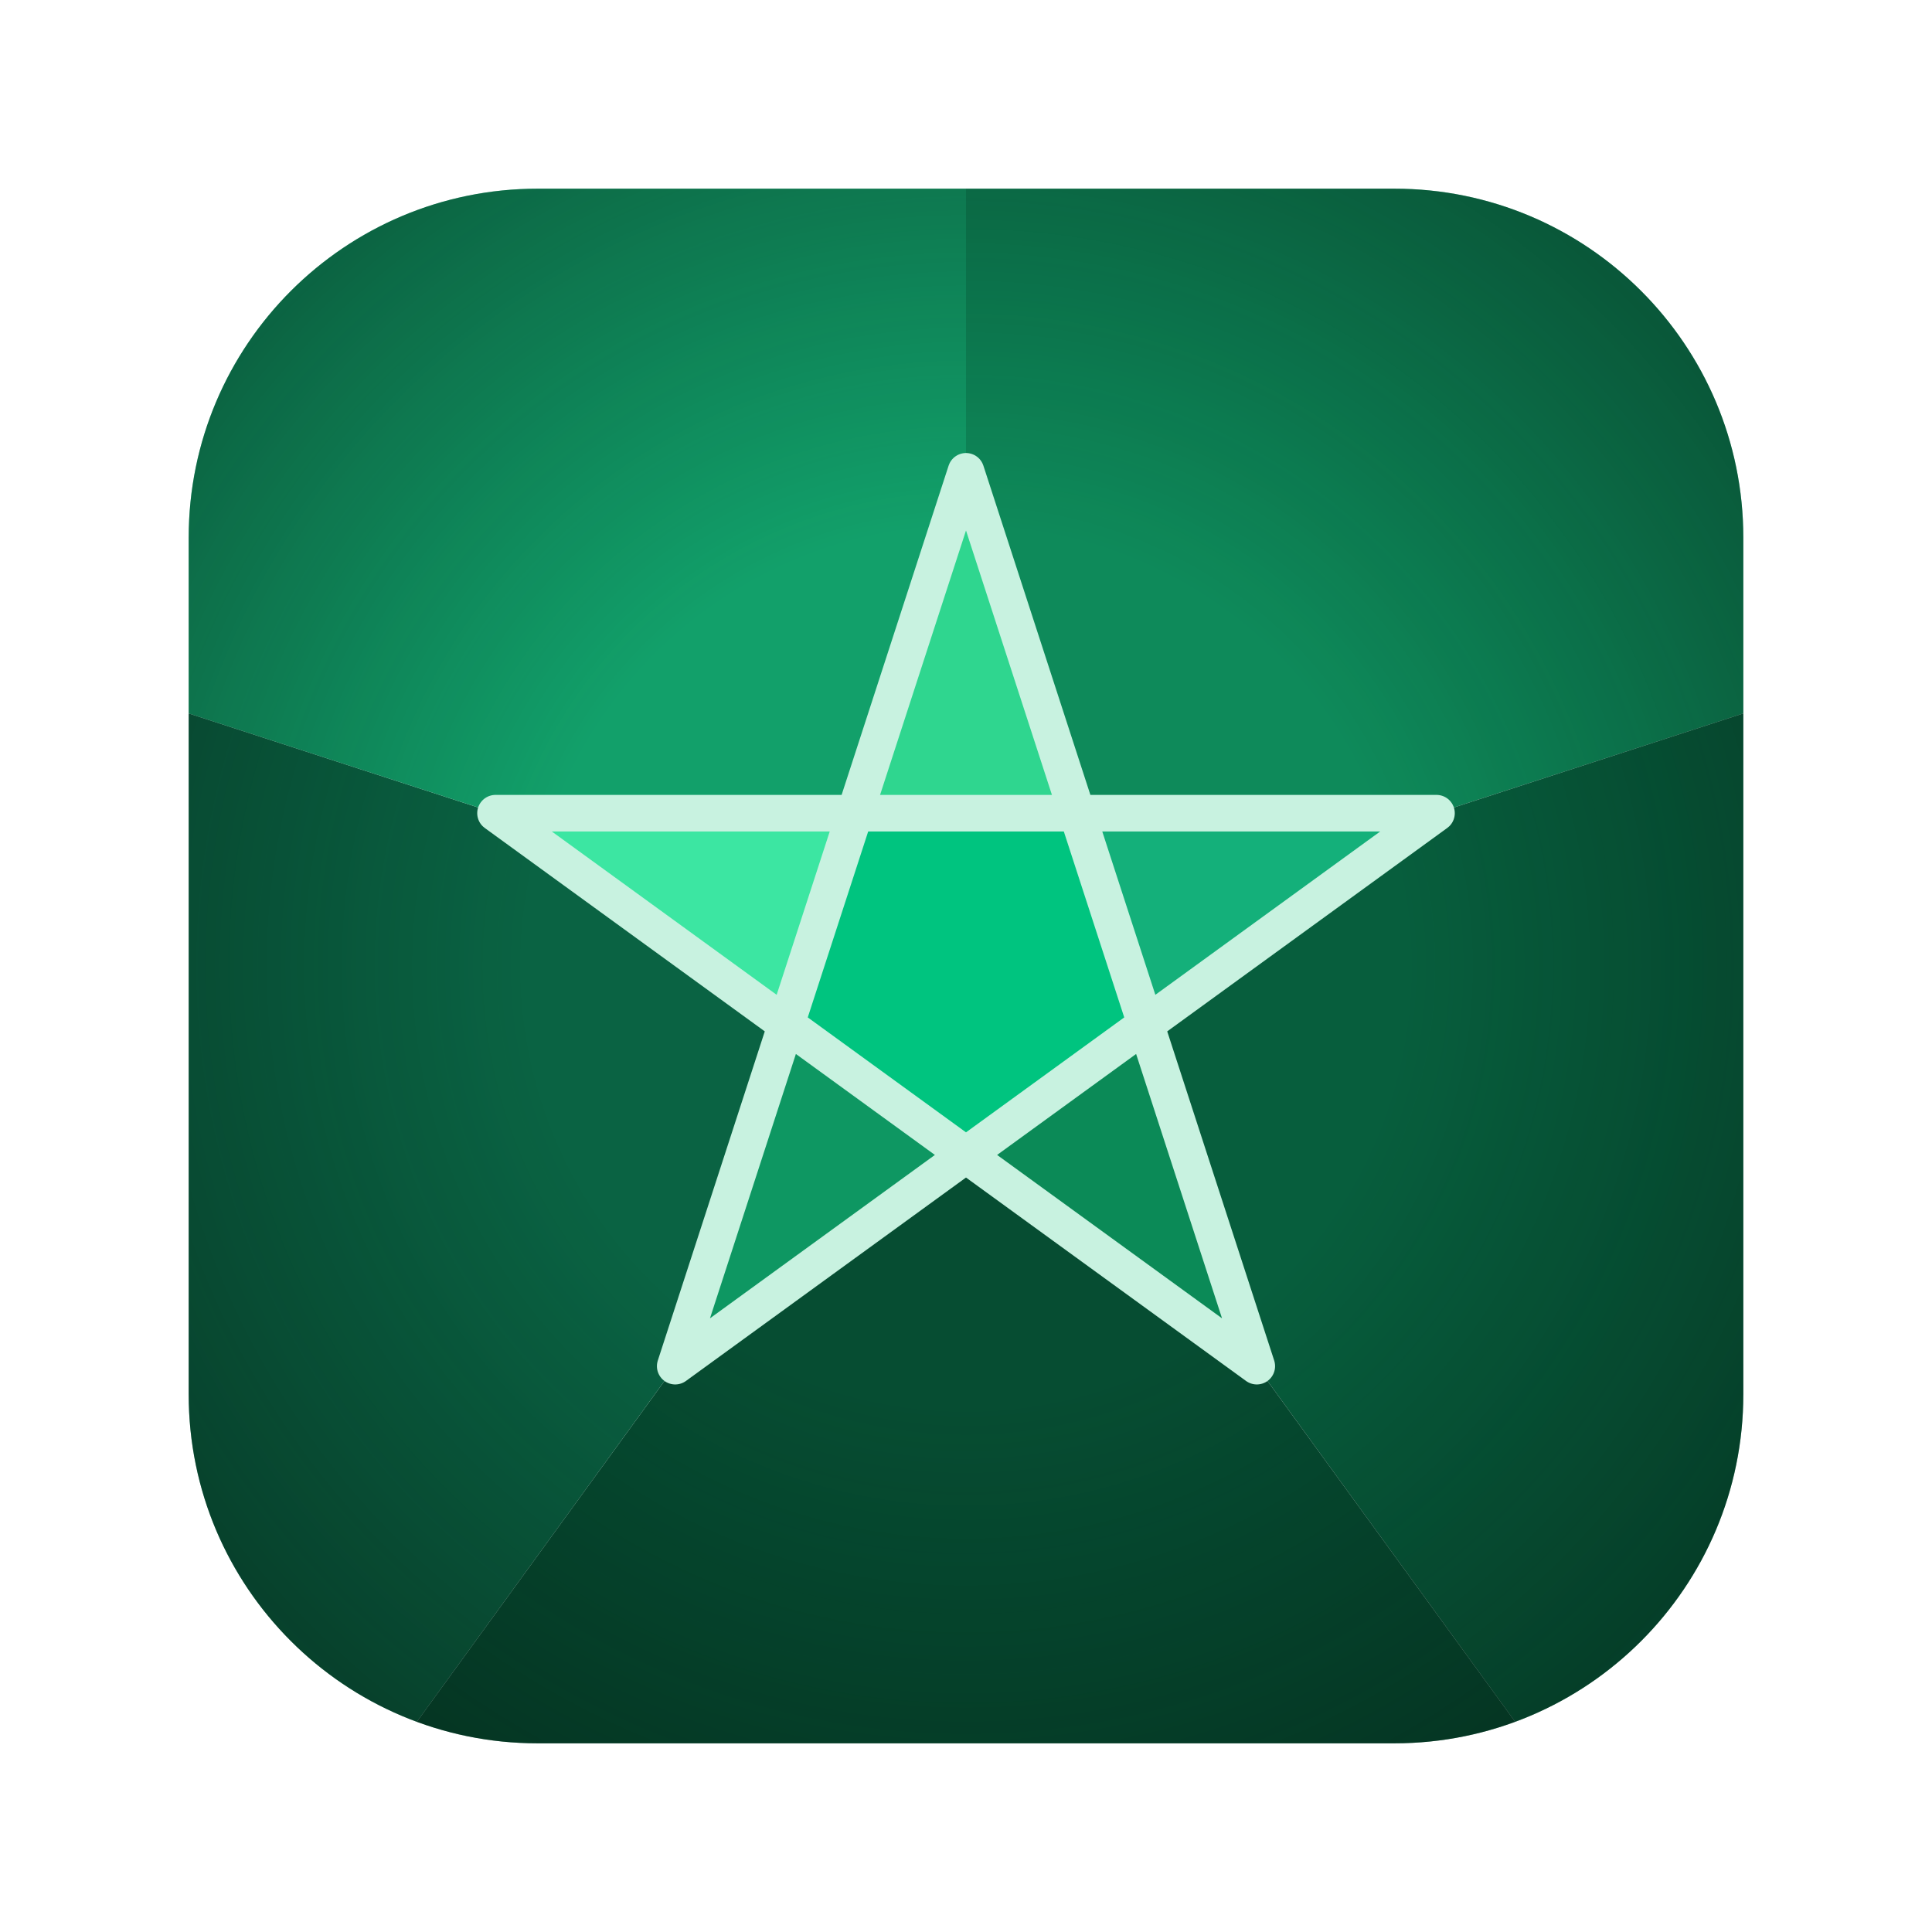
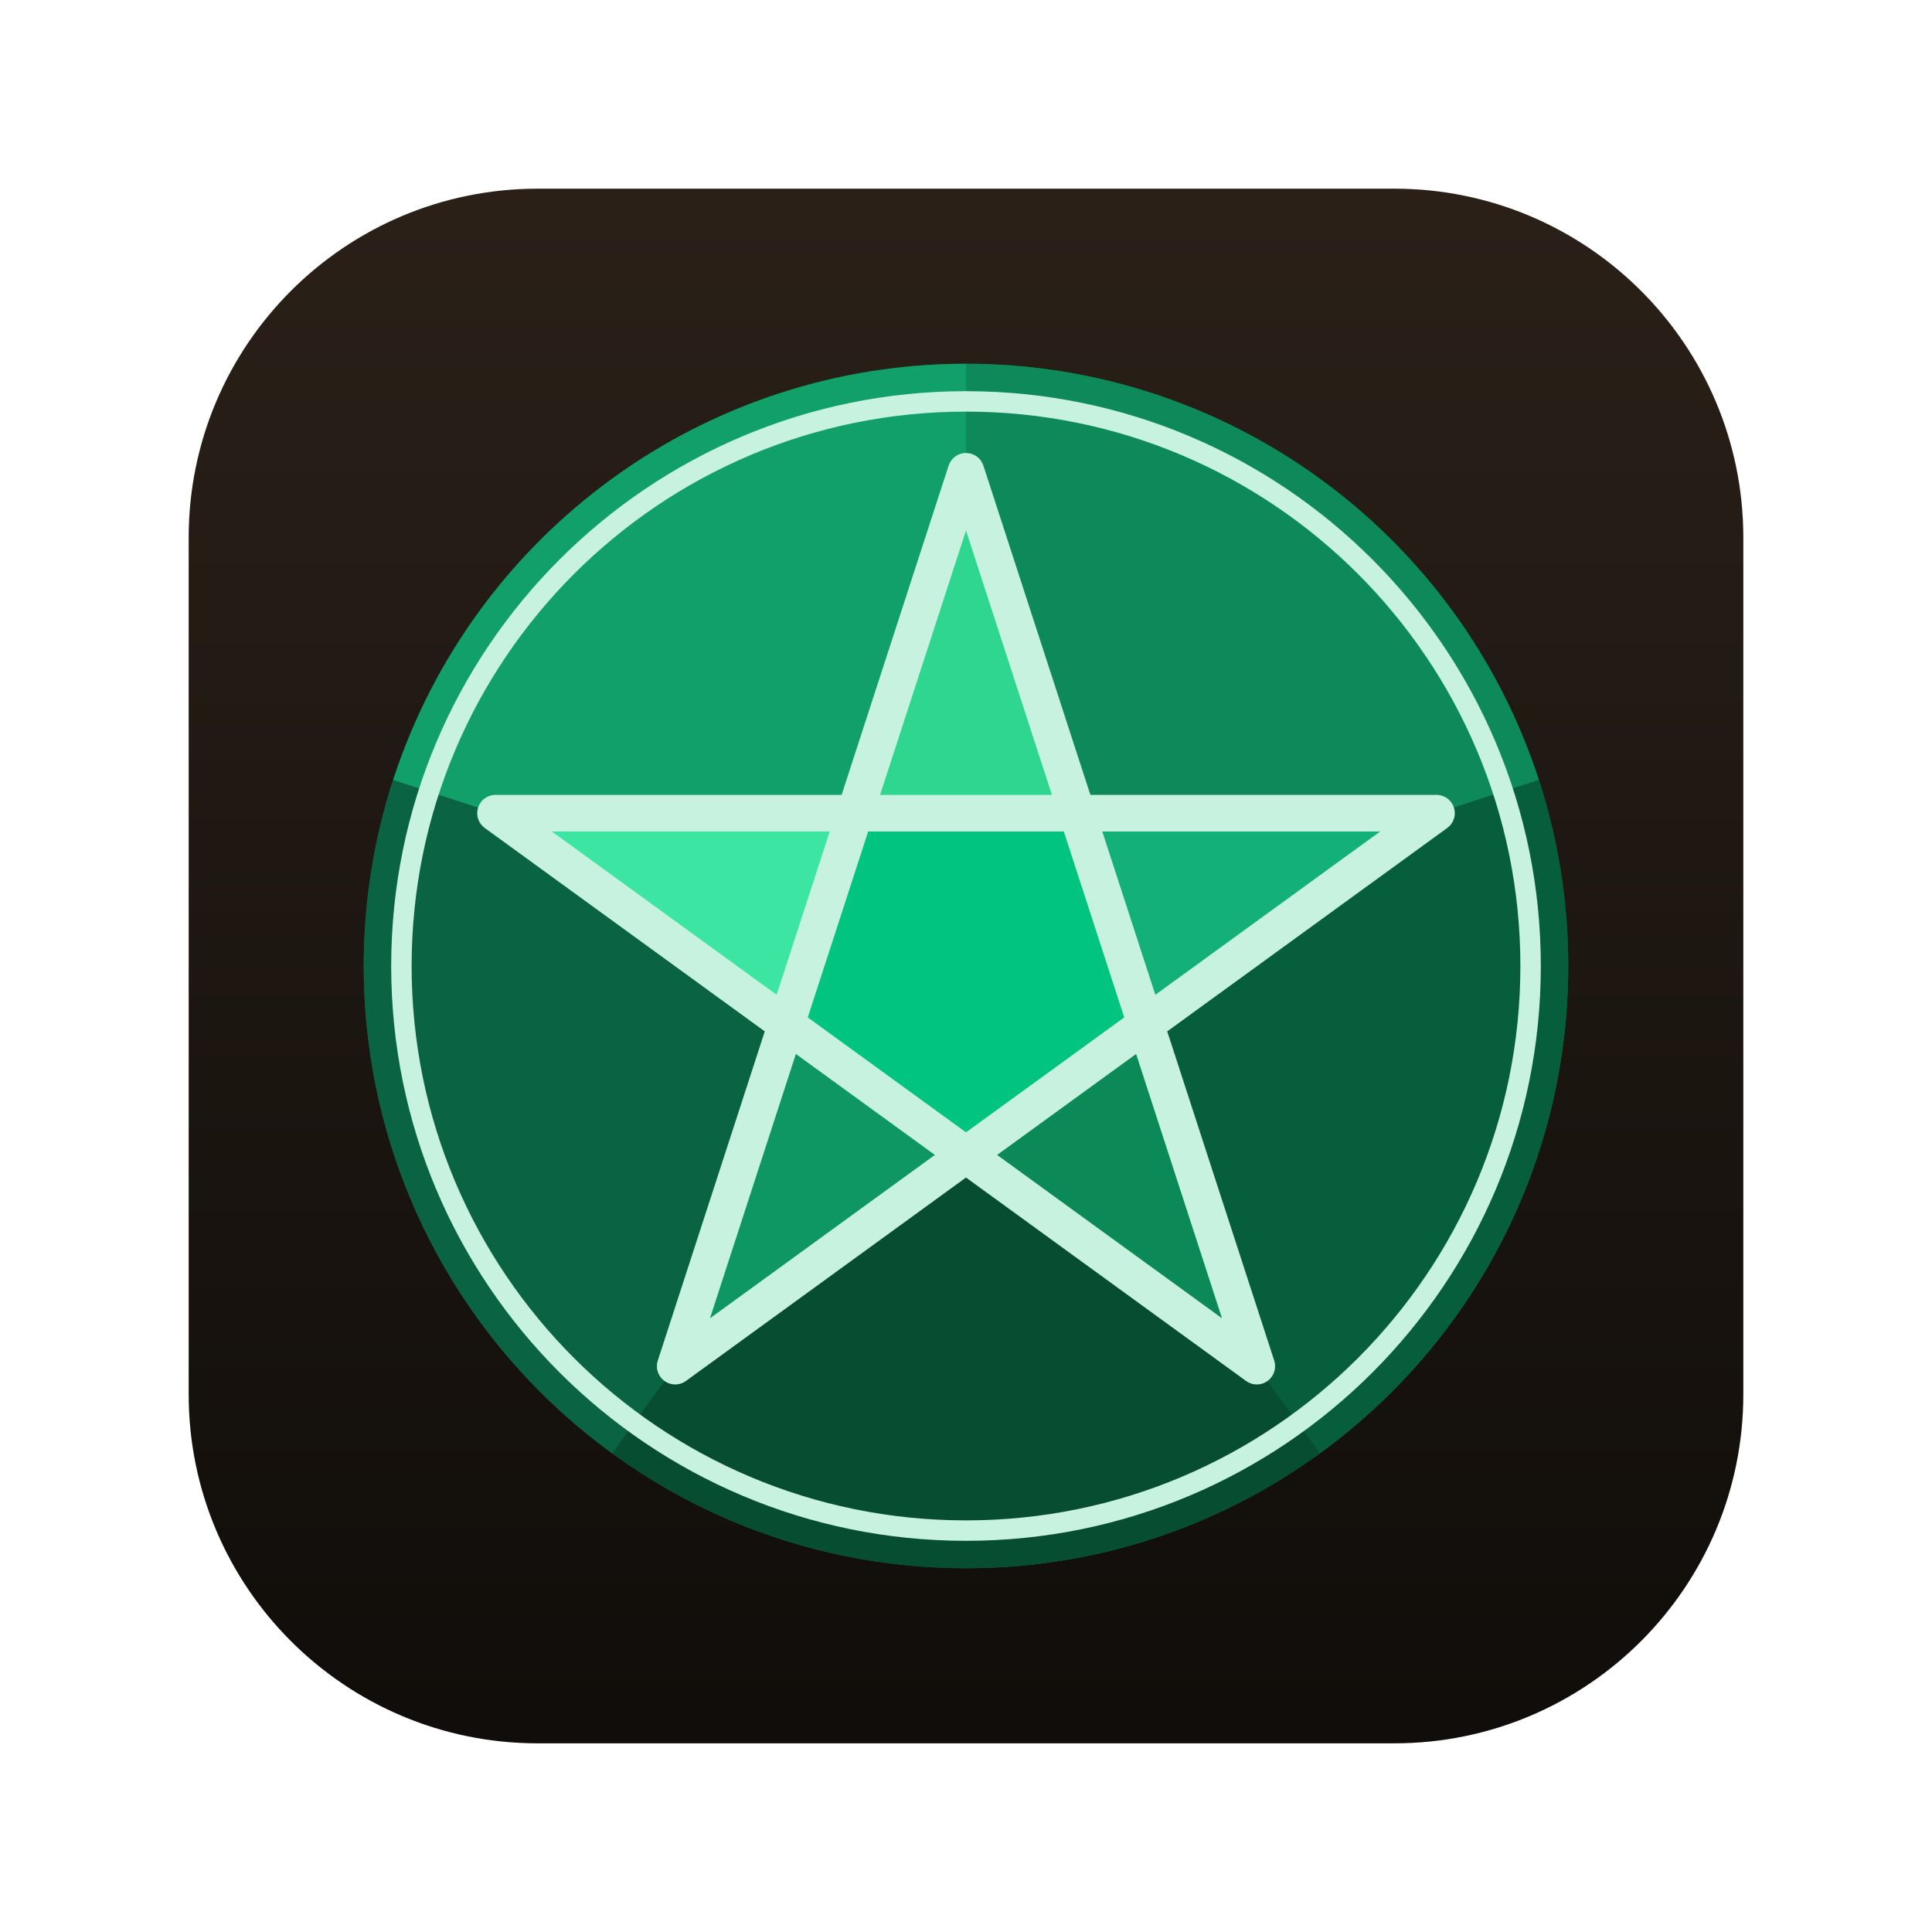
<svg xmlns="http://www.w3.org/2000/svg" viewBox="0 0 1024 1024" width="1024" height="1024">
  <defs>
-     <clipPath id="plate">
-       <rect x="100" y="100" width="824" height="824" rx="185" />
-     </clipPath>
-     <radialGradient id="fall" gradientUnits="userSpaceOnUse" cx="60" cy="60" r="102">
-       <stop offset="0.4" stop-color="#02140d" stop-opacity="0" />
-       <stop offset="1" stop-color="#02140d" stop-opacity="0.55" />
-     </radialGradient>
+     <linearGradient id="plate" x1="0" y1="0" x2="0" y2="1">
+       <stop offset="0" stop-color="#2a2018" />
+       <stop offset="1" stop-color="#100d0a" />
+     </linearGradient>
  </defs>
-   <g clip-path="url(#plate)">
-     <g transform="translate(170 170) scale(5.7)">
-       <polygon points="60,60 60.00,-140.00 250.21,-1.80" fill="#0e8a5a" />
-       <polygon points="60,60 250.21,-1.80 177.56,221.80" fill="#075e3d" />
-       <polygon points="60,60 177.56,221.80 -57.56,221.80" fill="#064d32" />
-       <polygon points="60,60 -57.56,221.80 -130.21,-1.80" fill="#0a6343" />
-       <polygon points="60,60 -130.21,-1.80 60.00,-140.00" fill="#12a06a" />
-       <rect x="-40" y="-40" width="200" height="200" fill="url(#fall)" />
-       <polygon points="60,14 49.67,45.79 70.33,45.79" fill="#2fd68f" />
-       <polygon points="103.75,45.79 70.33,45.79 76.71,65.43" fill="#14b07a" />
-       <polygon points="87.04,97.21 76.71,65.43 60,77.57" fill="#0b8a57" />
-       <polygon points="32.96,97.21 60,77.57 43.29,65.43" fill="#0e9762" />
-       <polygon points="16.25,45.79 43.29,65.43 49.67,45.79" fill="#3ce6a2" />
-       <polygon points="60,77.57 43.29,65.43 49.67,45.79 70.33,45.79 76.71,65.43" fill="#00c47f" />
-       <polygon points="60,14 87.04,97.21 16.25,45.79 103.75,45.79 32.96,97.21" fill="none" stroke="#c8f2e0" stroke-width="3.4" stroke-linejoin="round" />
-     </g>
+   <rect x="100" y="100" width="824" height="824" rx="185" fill="url(#plate)" />
+   <g transform="translate(170 170) scale(5.7)">
+     <circle cx="60" cy="60" r="56" fill="#0b6e48" />
+     <path d="M60 4 L60 14 L70.33 45.79 L103.75 45.79 L113.26 42.7 A56 56 0 0 0 60 4 Z" fill="#0e8a5a" />
+     <path d="M113.26 42.7 L103.75 45.79 L76.71 65.43 L87.04 97.21 L92.92 105.3 A56 56 0 0 0 113.26 42.7 Z" fill="#075e3d" />
+     <path d="M92.92 105.3 L87.04 97.21 L60 77.57 L32.96 97.21 L27.08 105.3 A56 56 0 0 0 92.92 105.3 Z" fill="#064d32" />
+     <path d="M27.08 105.3 L32.96 97.21 L43.29 65.43 L16.25 45.79 L6.74 42.7 A56 56 0 0 0 27.08 105.3 Z" fill="#0a6343" />
+     <path d="M6.74 42.7 L16.25 45.79 L49.67 45.79 L60 14 L60 4 A56 56 0 0 0 6.74 42.7 Z" fill="#12a06a" />
+     <polygon points="60,14 49.67,45.79 70.33,45.79" fill="#2fd68f" />
+     <polygon points="103.75,45.79 70.33,45.79 76.71,65.43" fill="#14b07a" />
+     <polygon points="87.04,97.21 76.71,65.43 60,77.57" fill="#0b8a57" />
+     <polygon points="32.96,97.21 60,77.57 43.29,65.43" fill="#0e9762" />
+     <polygon points="16.25,45.79 43.29,65.43 49.67,45.79" fill="#3ce6a2" />
+     <polygon points="60,77.57 43.29,65.43 49.67,45.79 70.33,45.79 76.71,65.43" fill="#00c47f" />
+     <polygon points="60,14 87.04,97.21 16.25,45.79 103.75,45.79 32.96,97.21" fill="none" stroke="#c8f2e0" stroke-width="3.4" stroke-linejoin="round" />
+     <circle cx="60" cy="60" r="52.5" fill="none" stroke="#c8f2e0" stroke-width="1.9" />
  </g>
</svg>
